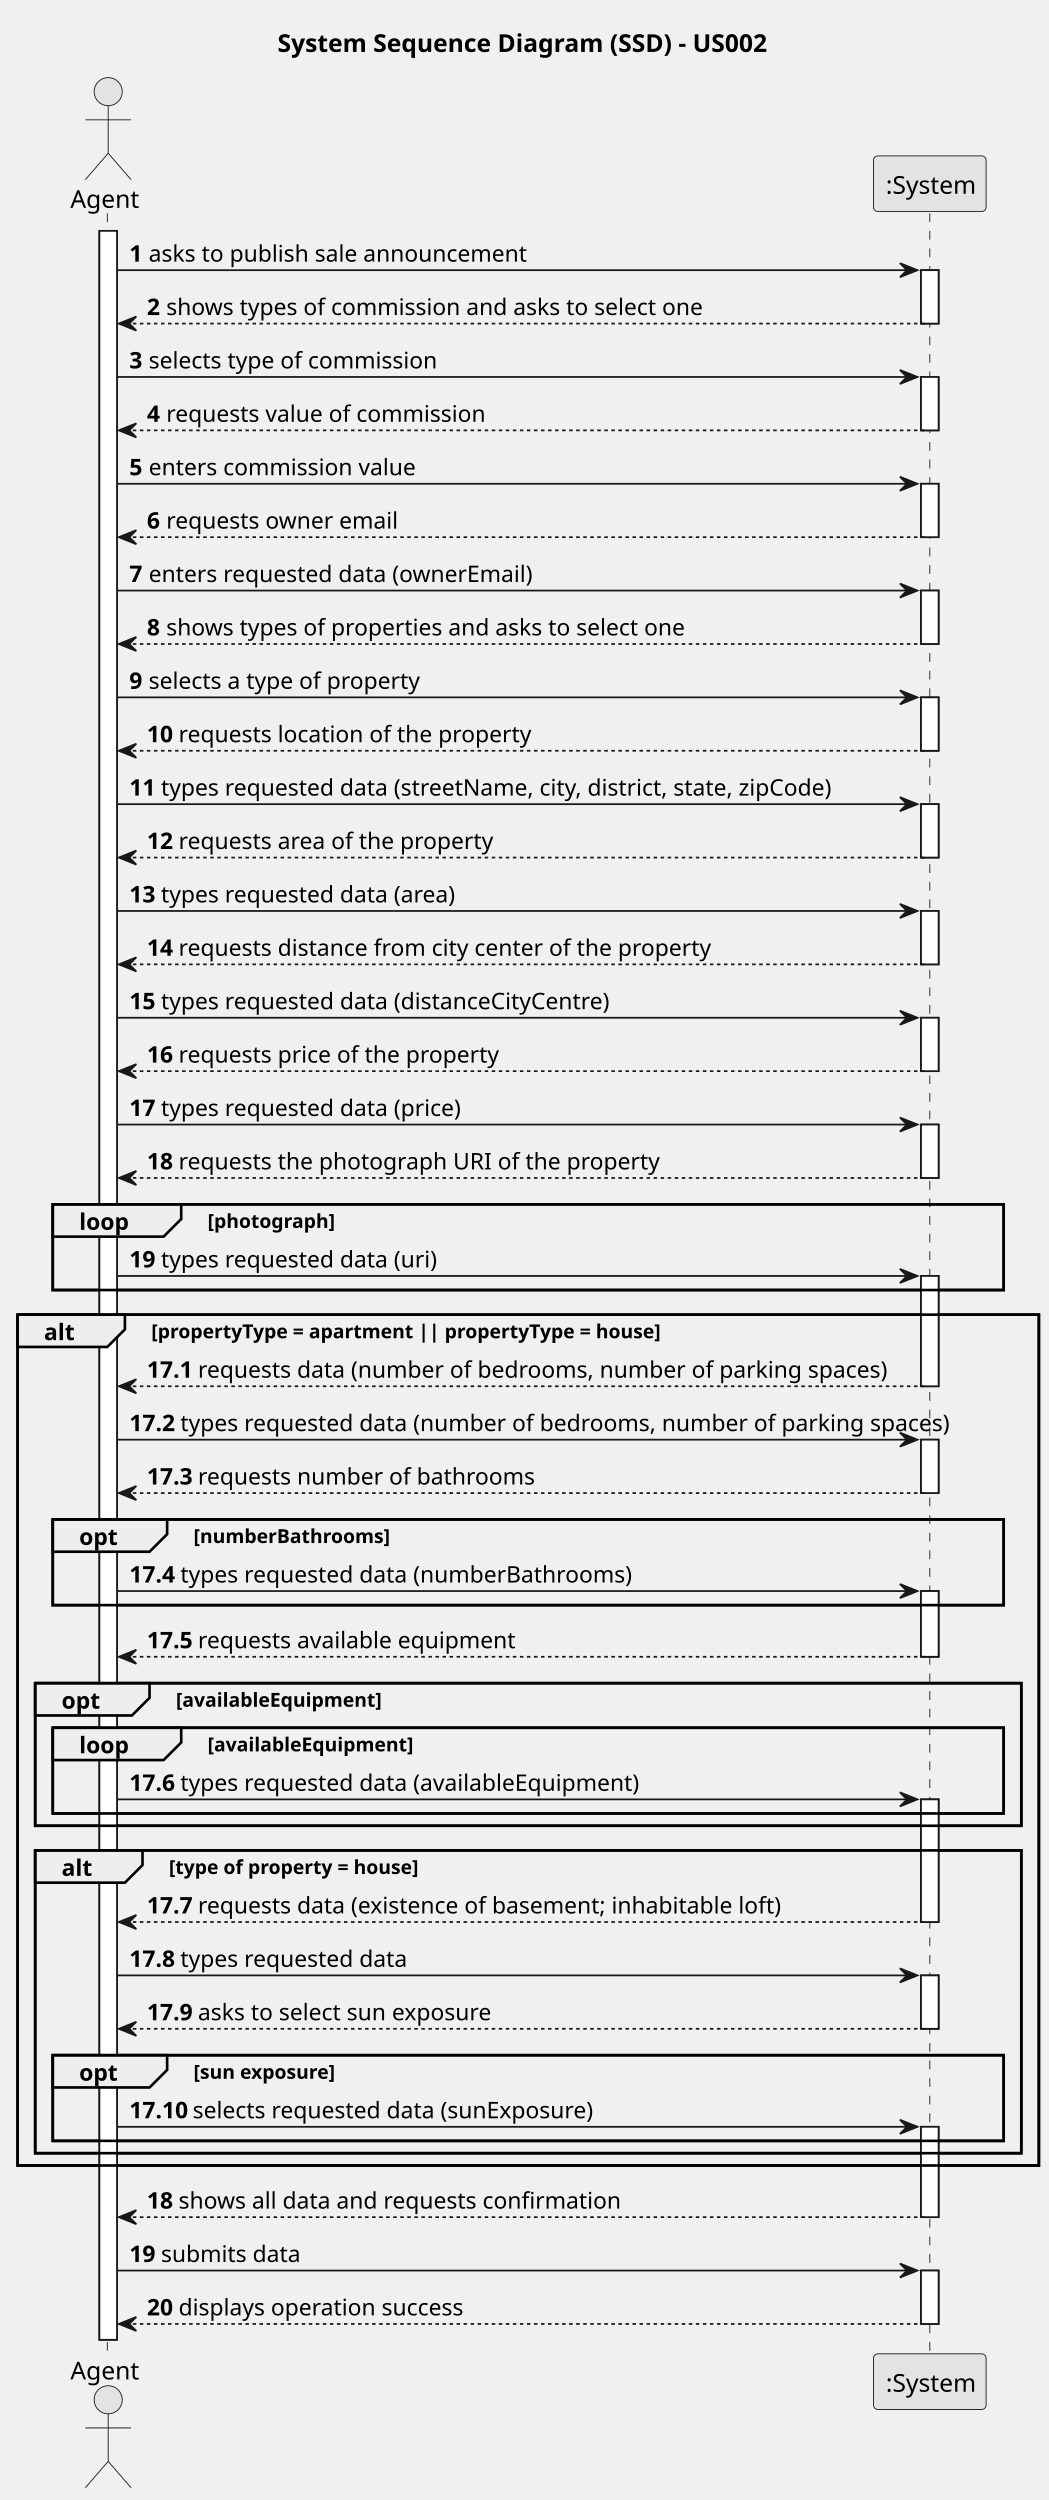
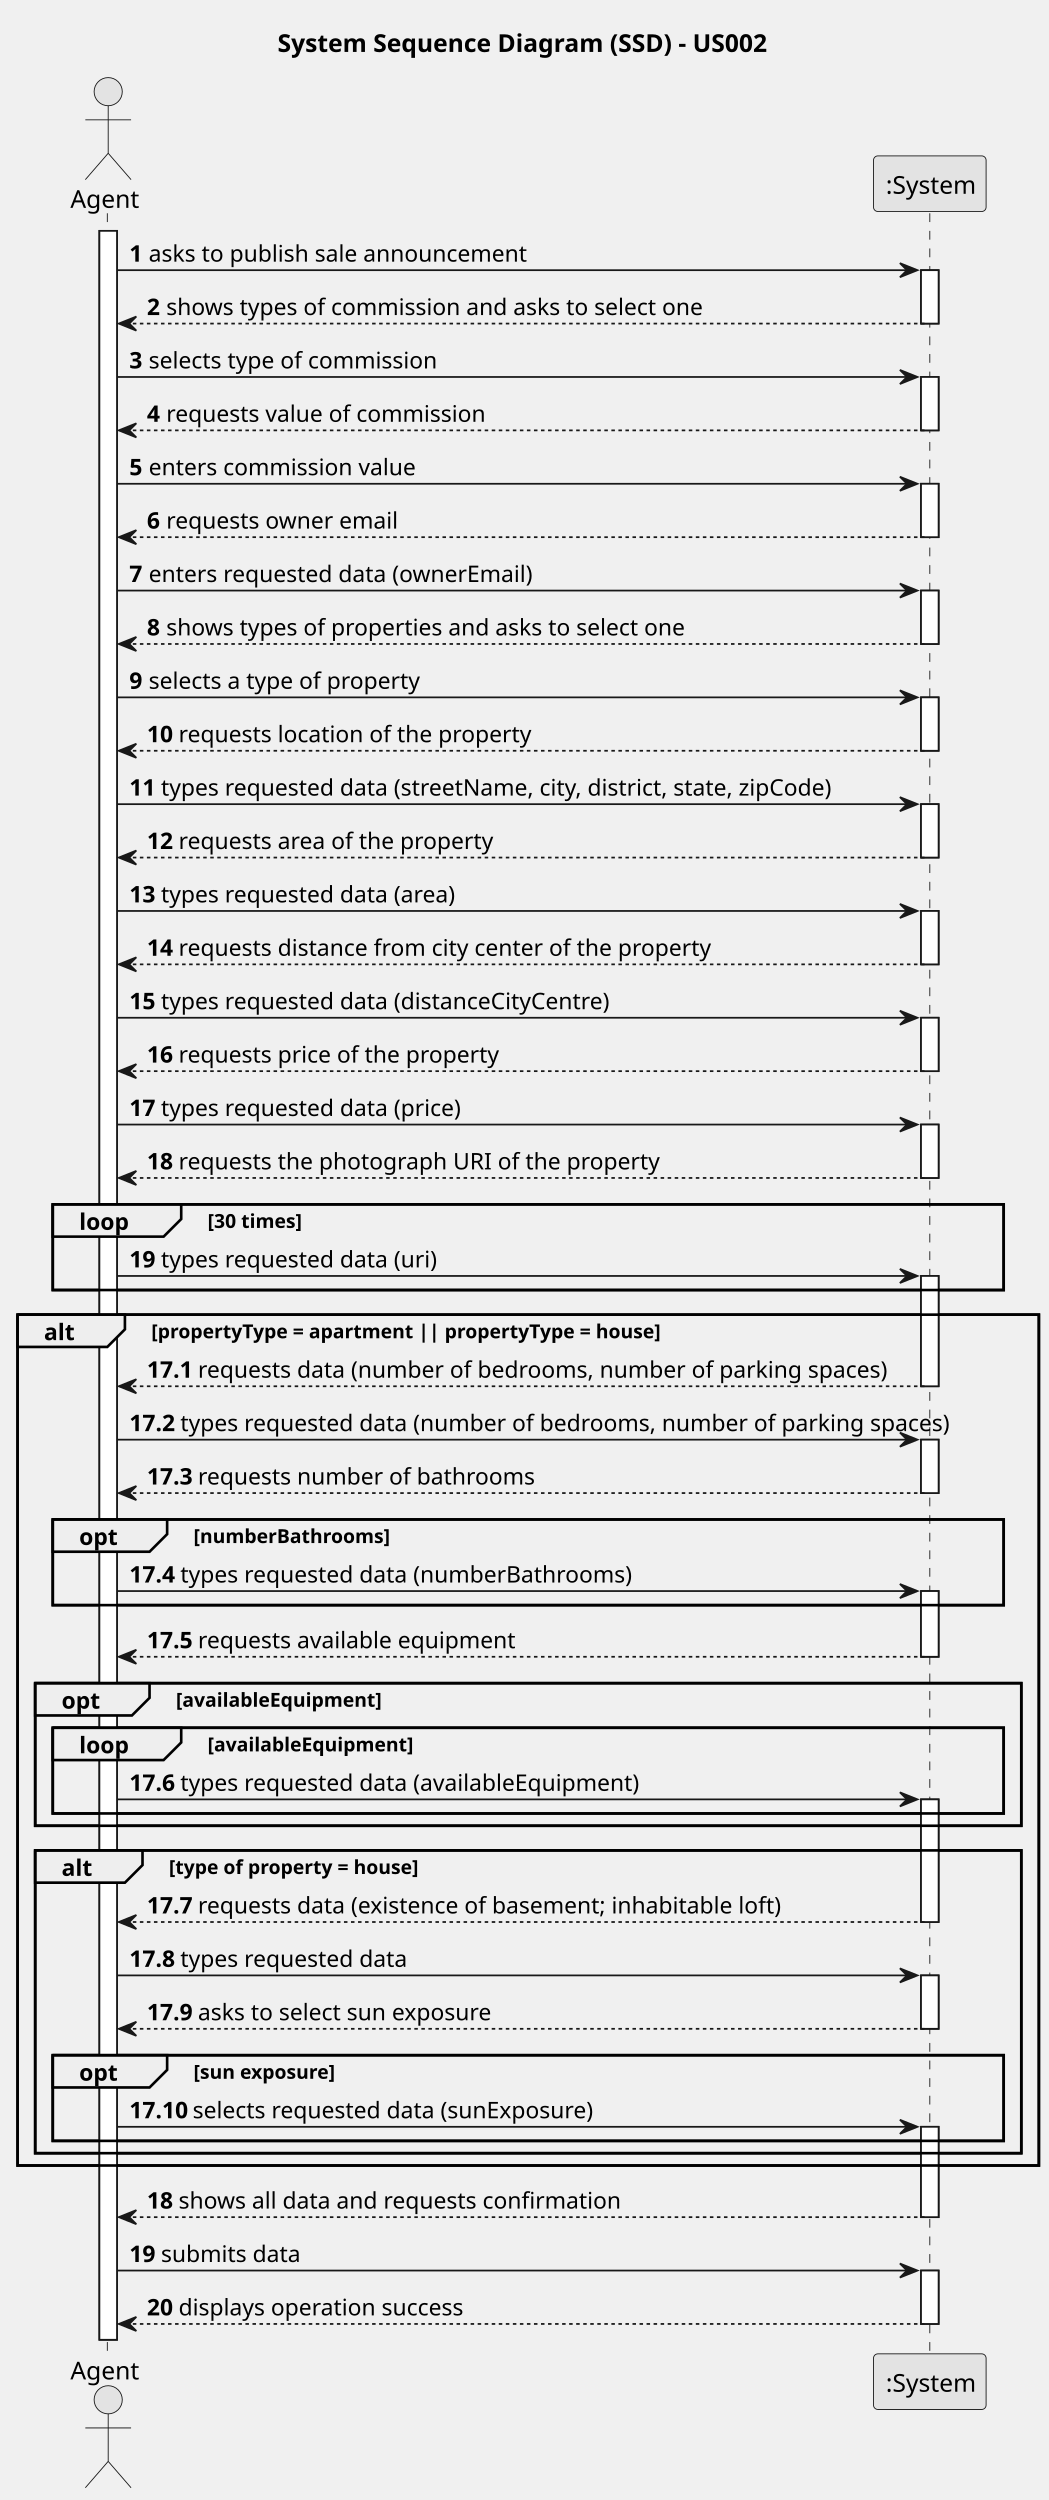
<svg xmlns="http://www.w3.org/2000/svg" contentStyleType="text/css" height="1421px" preserveAspectRatio="none" style="width:596px;height:1421px;background:#FFFFFF;" version="1.1" viewBox="0 0 596 1421" width="596px" zoomAndPan="magnify">
  <defs />
  <g>
    <text fill="#000000" font-family="sans-serif" font-size="14" font-weight="bold" lengthAdjust="spacing" textLength="284" x="157.75" y="29.533">System Sequence Diagram (SSD) - US002</text>
    <rect fill="#FFFFFF" height="1198.711" style="stroke:#181818;stroke-width:1.0;" width="10" x="56.5" y="131.219" />
    <rect fill="#FFFFFF" height="30.352" style="stroke:#181818;stroke-width:1.0;" width="10" x="523.5" y="153.57" />
    <rect fill="#FFFFFF" height="30.352" style="stroke:#181818;stroke-width:1.0;" width="10" x="523.5" y="214.273" />
    <rect fill="#FFFFFF" height="30.352" style="stroke:#181818;stroke-width:1.0;" width="10" x="523.5" y="274.977" />
    <rect fill="#FFFFFF" height="30.352" style="stroke:#181818;stroke-width:1.0;" width="10" x="523.5" y="335.68" />
    <rect fill="#FFFFFF" height="30.352" style="stroke:#181818;stroke-width:1.0;" width="10" x="523.5" y="396.383" />
    <rect fill="#FFFFFF" height="30.352" style="stroke:#181818;stroke-width:1.0;" width="10" x="523.5" y="457.086" />
    <rect fill="#FFFFFF" height="30.352" style="stroke:#181818;stroke-width:1.0;" width="10" x="523.5" y="517.789" />
    <rect fill="#FFFFFF" height="30.352" style="stroke:#181818;stroke-width:1.0;" width="10" x="523.5" y="578.492" />
    <rect fill="#FFFFFF" height="30.352" style="stroke:#181818;stroke-width:1.0;" width="10" x="523.5" y="639.195" />
    <rect fill="#FFFFFF" height="62.703" style="stroke:#181818;stroke-width:1.0;" width="10" x="523.5" y="725.25" />
    <rect fill="#FFFFFF" height="30.352" style="stroke:#181818;stroke-width:1.0;" width="10" x="523.5" y="818.305" />
    <rect fill="#FFFFFF" height="37.352" style="stroke:#181818;stroke-width:1.0;" width="10" x="523.5" y="904.359" />
    <rect fill="#FFFFFF" height="69.703" style="stroke:#181818;stroke-width:1.0;" width="10" x="523.5" y="1022.766" />
    <rect fill="#FFFFFF" height="30.352" style="stroke:#181818;stroke-width:1.0;" width="10" x="523.5" y="1122.82" />
    <rect fill="#FFFFFF" height="51.352" style="stroke:#181818;stroke-width:1.0;" width="10" x="523.5" y="1208.875" />
    <rect fill="#FFFFFF" height="30.352" style="stroke:#181818;stroke-width:1.0;" width="10" x="523.5" y="1290.578" />
    <rect fill="none" height="48.703" style="stroke:#000000;stroke-width:1.5;" width="540.5" x="30" y="684.547" />
    <rect fill="none" height="483.625" style="stroke:#000000;stroke-width:1.5;" width="580.5" x="10" y="747.25" />
    <rect fill="none" height="48.703" style="stroke:#000000;stroke-width:1.5;" width="540.5" x="30" y="863.656" />
    <rect fill="none" height="81.055" style="stroke:#000000;stroke-width:1.5;" width="560.5" x="20" y="956.711" />
    <rect fill="none" height="48.703" style="stroke:#000000;stroke-width:1.5;" width="540.5" x="30" y="982.062" />
    <rect fill="none" height="172.109" style="stroke:#000000;stroke-width:1.5;" width="560.5" x="20" y="1051.766" />
    <rect fill="none" height="48.703" style="stroke:#000000;stroke-width:1.5;" width="540.5" x="30" y="1168.172" />
    <line style="stroke:#181818;stroke-width:0.5;stroke-dasharray:5.0,5.0;" x1="61" x2="61" y1="121.219" y2="1338.93" />
    <line style="stroke:#181818;stroke-width:0.5;stroke-dasharray:5.0,5.0;" x1="528.5" x2="528.5" y1="121.219" y2="1338.93" />
    <text fill="#000000" font-family="sans-serif" font-size="14" lengthAdjust="spacing" textLength="37" x="40" y="118.143">Agent</text>
    <ellipse cx="61.5" cy="52.109" fill="#E3E3E3" rx="8" ry="8" style="stroke:#181818;stroke-width:0.5;" />
    <path d="M61.5,60.109 L61.5,87.109 M48.5,68.109 L74.5,68.109 M61.5,87.109 L48.5,102.109 M61.5,87.109 L74.5,102.109 " fill="none" style="stroke:#181818;stroke-width:0.5;" />
    <text fill="#000000" font-family="sans-serif" font-size="14" lengthAdjust="spacing" textLength="37" x="40" y="1352.463">Agent</text>
    <ellipse cx="61.5" cy="1364.039" fill="#E3E3E3" rx="8" ry="8" style="stroke:#181818;stroke-width:0.5;" />
    <path d="M61.5,1372.039 L61.5,1399.039 M48.5,1380.039 L74.5,1380.039 M61.5,1399.039 L48.5,1414.039 M61.5,1399.039 L74.5,1414.039 " fill="none" style="stroke:#181818;stroke-width:0.5;" />
    <rect fill="#E3E3E3" height="31.609" rx="2.5" ry="2.5" style="stroke:#181818;stroke-width:0.5;" width="64" x="496.5" y="88.609" />
    <text fill="#000000" font-family="sans-serif" font-size="14" lengthAdjust="spacing" textLength="50" x="503.5" y="110.143">:System</text>
    <rect fill="#E3E3E3" height="31.609" rx="2.5" ry="2.5" style="stroke:#181818;stroke-width:0.5;" width="64" x="496.5" y="1337.93" />
    <text fill="#000000" font-family="sans-serif" font-size="14" lengthAdjust="spacing" textLength="50" x="503.5" y="1359.463">:System</text>
    <rect fill="#FFFFFF" height="1198.711" style="stroke:#181818;stroke-width:1.0;" width="10" x="56.5" y="131.219" />
    <rect fill="#FFFFFF" height="30.352" style="stroke:#181818;stroke-width:1.0;" width="10" x="523.5" y="153.57" />
    <rect fill="#FFFFFF" height="30.352" style="stroke:#181818;stroke-width:1.0;" width="10" x="523.5" y="214.273" />
    <rect fill="#FFFFFF" height="30.352" style="stroke:#181818;stroke-width:1.0;" width="10" x="523.5" y="274.977" />
    <rect fill="#FFFFFF" height="30.352" style="stroke:#181818;stroke-width:1.0;" width="10" x="523.5" y="335.68" />
    <rect fill="#FFFFFF" height="30.352" style="stroke:#181818;stroke-width:1.0;" width="10" x="523.5" y="396.383" />
    <rect fill="#FFFFFF" height="30.352" style="stroke:#181818;stroke-width:1.0;" width="10" x="523.5" y="457.086" />
    <rect fill="#FFFFFF" height="30.352" style="stroke:#181818;stroke-width:1.0;" width="10" x="523.5" y="517.789" />
    <rect fill="#FFFFFF" height="30.352" style="stroke:#181818;stroke-width:1.0;" width="10" x="523.5" y="578.492" />
    <rect fill="#FFFFFF" height="30.352" style="stroke:#181818;stroke-width:1.0;" width="10" x="523.5" y="639.195" />
    <rect fill="#FFFFFF" height="62.703" style="stroke:#181818;stroke-width:1.0;" width="10" x="523.5" y="725.25" />
    <rect fill="#FFFFFF" height="30.352" style="stroke:#181818;stroke-width:1.0;" width="10" x="523.5" y="818.305" />
    <rect fill="#FFFFFF" height="37.352" style="stroke:#181818;stroke-width:1.0;" width="10" x="523.5" y="904.359" />
    <rect fill="#FFFFFF" height="69.703" style="stroke:#181818;stroke-width:1.0;" width="10" x="523.5" y="1022.766" />
    <rect fill="#FFFFFF" height="30.352" style="stroke:#181818;stroke-width:1.0;" width="10" x="523.5" y="1122.82" />
    <rect fill="#FFFFFF" height="51.352" style="stroke:#181818;stroke-width:1.0;" width="10" x="523.5" y="1208.875" />
    <rect fill="#FFFFFF" height="30.352" style="stroke:#181818;stroke-width:1.0;" width="10" x="523.5" y="1290.578" />
    <polygon fill="#181818" points="511.5,149.57,521.5,153.57,511.5,157.57,515.5,153.57" style="stroke:#181818;stroke-width:1.0;" />
    <line style="stroke:#181818;stroke-width:1.0;" x1="66.5" x2="517.5" y1="153.57" y2="153.57" />
    <text fill="#000000" font-family="sans-serif" font-size="13" font-weight="bold" lengthAdjust="spacing" textLength="7" x="73.5" y="148.714">1</text>
    <text fill="#000000" font-family="sans-serif" font-size="13" lengthAdjust="spacing" textLength="205" x="84.5" y="148.714">asks to publish sale announcement</text>
    <polygon fill="#181818" points="77.5,179.922,67.5,183.922,77.5,187.922,73.5,183.922" style="stroke:#181818;stroke-width:1.0;" />
    <line style="stroke:#181818;stroke-width:1.0;stroke-dasharray:2.0,2.0;" x1="71.5" x2="527.5" y1="183.922" y2="183.922" />
    <text fill="#000000" font-family="sans-serif" font-size="13" font-weight="bold" lengthAdjust="spacing" textLength="7" x="83.5" y="179.065">2</text>
    <text fill="#000000" font-family="sans-serif" font-size="13" lengthAdjust="spacing" textLength="297" x="94.5" y="179.065">shows types of commission and asks to select one</text>
    <polygon fill="#181818" points="511.5,210.273,521.5,214.273,511.5,218.273,515.5,214.273" style="stroke:#181818;stroke-width:1.0;" />
    <line style="stroke:#181818;stroke-width:1.0;" x1="66.5" x2="517.5" y1="214.273" y2="214.273" />
    <text fill="#000000" font-family="sans-serif" font-size="13" font-weight="bold" lengthAdjust="spacing" textLength="7" x="73.5" y="209.417">3</text>
    <text fill="#000000" font-family="sans-serif" font-size="13" lengthAdjust="spacing" textLength="159" x="84.5" y="209.417">selects type of commission</text>
    <polygon fill="#181818" points="77.5,240.625,67.5,244.625,77.5,248.625,73.5,244.625" style="stroke:#181818;stroke-width:1.0;" />
    <line style="stroke:#181818;stroke-width:1.0;stroke-dasharray:2.0,2.0;" x1="71.5" x2="527.5" y1="244.625" y2="244.625" />
    <text fill="#000000" font-family="sans-serif" font-size="13" font-weight="bold" lengthAdjust="spacing" textLength="7" x="83.5" y="239.769">4</text>
    <text fill="#000000" font-family="sans-serif" font-size="13" lengthAdjust="spacing" textLength="171" x="94.5" y="239.769">requests value of commission</text>
    <polygon fill="#181818" points="511.5,270.977,521.5,274.977,511.5,278.977,515.5,274.977" style="stroke:#181818;stroke-width:1.0;" />
    <line style="stroke:#181818;stroke-width:1.0;" x1="66.5" x2="517.5" y1="274.977" y2="274.977" />
    <text fill="#000000" font-family="sans-serif" font-size="13" font-weight="bold" lengthAdjust="spacing" textLength="7" x="73.5" y="270.12">5</text>
    <text fill="#000000" font-family="sans-serif" font-size="13" lengthAdjust="spacing" textLength="143" x="84.5" y="270.12">enters commission value</text>
    <polygon fill="#181818" points="77.5,301.328,67.5,305.328,77.5,309.328,73.5,305.328" style="stroke:#181818;stroke-width:1.0;" />
    <line style="stroke:#181818;stroke-width:1.0;stroke-dasharray:2.0,2.0;" x1="71.5" x2="527.5" y1="305.328" y2="305.328" />
    <text fill="#000000" font-family="sans-serif" font-size="13" font-weight="bold" lengthAdjust="spacing" textLength="7" x="83.5" y="300.472">6</text>
    <text fill="#000000" font-family="sans-serif" font-size="13" lengthAdjust="spacing" textLength="123" x="94.5" y="300.472">requests owner email</text>
    <polygon fill="#181818" points="511.5,331.68,521.5,335.68,511.5,339.68,515.5,335.68" style="stroke:#181818;stroke-width:1.0;" />
    <line style="stroke:#181818;stroke-width:1.0;" x1="66.5" x2="517.5" y1="335.68" y2="335.68" />
    <text fill="#000000" font-family="sans-serif" font-size="13" font-weight="bold" lengthAdjust="spacing" textLength="7" x="73.5" y="330.823">7</text>
    <text fill="#000000" font-family="sans-serif" font-size="13" lengthAdjust="spacing" textLength="205" x="84.5" y="330.823">enters requested data (ownerEmail)</text>
    <polygon fill="#181818" points="77.5,362.031,67.5,366.031,77.5,370.031,73.5,366.031" style="stroke:#181818;stroke-width:1.0;" />
    <line style="stroke:#181818;stroke-width:1.0;stroke-dasharray:2.0,2.0;" x1="71.5" x2="527.5" y1="366.031" y2="366.031" />
    <text fill="#000000" font-family="sans-serif" font-size="13" font-weight="bold" lengthAdjust="spacing" textLength="7" x="83.5" y="361.175">8</text>
    <text fill="#000000" font-family="sans-serif" font-size="13" lengthAdjust="spacing" textLength="284" x="94.5" y="361.175">shows types of properties and asks to select one</text>
    <polygon fill="#181818" points="511.5,392.383,521.5,396.383,511.5,400.383,515.5,396.383" style="stroke:#181818;stroke-width:1.0;" />
    <line style="stroke:#181818;stroke-width:1.0;" x1="66.5" x2="517.5" y1="396.383" y2="396.383" />
    <text fill="#000000" font-family="sans-serif" font-size="13" font-weight="bold" lengthAdjust="spacing" textLength="7" x="73.5" y="391.526">9</text>
    <text fill="#000000" font-family="sans-serif" font-size="13" lengthAdjust="spacing" textLength="147" x="84.5" y="391.526">selects a type of property</text>
    <polygon fill="#181818" points="77.5,422.734,67.5,426.734,77.5,430.734,73.5,426.734" style="stroke:#181818;stroke-width:1.0;" />
    <line style="stroke:#181818;stroke-width:1.0;stroke-dasharray:2.0,2.0;" x1="71.5" x2="527.5" y1="426.734" y2="426.734" />
    <text fill="#000000" font-family="sans-serif" font-size="13" font-weight="bold" lengthAdjust="spacing" textLength="14" x="83.5" y="421.878">10</text>
    <text fill="#000000" font-family="sans-serif" font-size="13" lengthAdjust="spacing" textLength="186" x="101.5" y="421.878">requests location of the property</text>
    <polygon fill="#181818" points="511.5,453.086,521.5,457.086,511.5,461.086,515.5,457.086" style="stroke:#181818;stroke-width:1.0;" />
    <line style="stroke:#181818;stroke-width:1.0;" x1="66.5" x2="517.5" y1="457.086" y2="457.086" />
    <text fill="#000000" font-family="sans-serif" font-size="13" font-weight="bold" lengthAdjust="spacing" textLength="14" x="73.5" y="452.229">11</text>
    <text fill="#000000" font-family="sans-serif" font-size="13" lengthAdjust="spacing" textLength="369" x="91.5" y="452.229">types requested data (streetName, city, district, state, zipCode)</text>
    <polygon fill="#181818" points="77.5,483.438,67.5,487.438,77.5,491.438,73.5,487.438" style="stroke:#181818;stroke-width:1.0;" />
    <line style="stroke:#181818;stroke-width:1.0;stroke-dasharray:2.0,2.0;" x1="71.5" x2="527.5" y1="487.438" y2="487.438" />
    <text fill="#000000" font-family="sans-serif" font-size="13" font-weight="bold" lengthAdjust="spacing" textLength="14" x="83.5" y="482.581">12</text>
    <text fill="#000000" font-family="sans-serif" font-size="13" lengthAdjust="spacing" textLength="166" x="101.5" y="482.581">requests area of the property</text>
    <polygon fill="#181818" points="511.5,513.789,521.5,517.789,511.5,521.789,515.5,517.789" style="stroke:#181818;stroke-width:1.0;" />
    <line style="stroke:#181818;stroke-width:1.0;" x1="66.5" x2="517.5" y1="517.789" y2="517.789" />
    <text fill="#000000" font-family="sans-serif" font-size="13" font-weight="bold" lengthAdjust="spacing" textLength="14" x="73.5" y="512.933">13</text>
    <text fill="#000000" font-family="sans-serif" font-size="13" lengthAdjust="spacing" textLength="159" x="91.5" y="512.933">types requested data (area)</text>
    <polygon fill="#181818" points="77.5,544.141,67.5,548.141,77.5,552.141,73.5,548.141" style="stroke:#181818;stroke-width:1.0;" />
    <line style="stroke:#181818;stroke-width:1.0;stroke-dasharray:2.0,2.0;" x1="71.5" x2="527.5" y1="548.141" y2="548.141" />
    <text fill="#000000" font-family="sans-serif" font-size="13" font-weight="bold" lengthAdjust="spacing" textLength="14" x="83.5" y="543.284">14</text>
    <text fill="#000000" font-family="sans-serif" font-size="13" lengthAdjust="spacing" textLength="284" x="101.5" y="543.284">requests distance from city center of the property</text>
    <polygon fill="#181818" points="511.5,574.492,521.5,578.492,511.5,582.492,515.5,578.492" style="stroke:#181818;stroke-width:1.0;" />
    <line style="stroke:#181818;stroke-width:1.0;" x1="66.5" x2="517.5" y1="578.492" y2="578.492" />
    <text fill="#000000" font-family="sans-serif" font-size="13" font-weight="bold" lengthAdjust="spacing" textLength="14" x="73.5" y="573.636">15</text>
    <text fill="#000000" font-family="sans-serif" font-size="13" lengthAdjust="spacing" textLength="244" x="91.5" y="573.636">types requested data (distanceCityCentre)</text>
    <polygon fill="#181818" points="77.5,604.844,67.5,608.844,77.5,612.844,73.5,608.844" style="stroke:#181818;stroke-width:1.0;" />
    <line style="stroke:#181818;stroke-width:1.0;stroke-dasharray:2.0,2.0;" x1="71.5" x2="527.5" y1="608.844" y2="608.844" />
    <text fill="#000000" font-family="sans-serif" font-size="13" font-weight="bold" lengthAdjust="spacing" textLength="14" x="83.5" y="603.987">16</text>
    <text fill="#000000" font-family="sans-serif" font-size="13" lengthAdjust="spacing" textLength="169" x="101.5" y="603.987">requests price of the property</text>
    <polygon fill="#181818" points="511.5,635.195,521.5,639.195,511.5,643.195,515.5,639.195" style="stroke:#181818;stroke-width:1.0;" />
    <line style="stroke:#181818;stroke-width:1.0;" x1="66.5" x2="517.5" y1="639.195" y2="639.195" />
    <text fill="#000000" font-family="sans-serif" font-size="13" font-weight="bold" lengthAdjust="spacing" textLength="14" x="73.5" y="634.339">17</text>
    <text fill="#000000" font-family="sans-serif" font-size="13" lengthAdjust="spacing" textLength="162" x="91.5" y="634.339">types requested data (price)</text>
    <polygon fill="#181818" points="77.5,665.547,67.5,669.547,77.5,673.547,73.5,669.547" style="stroke:#181818;stroke-width:1.0;" />
    <line style="stroke:#181818;stroke-width:1.0;stroke-dasharray:2.0,2.0;" x1="71.5" x2="527.5" y1="669.547" y2="669.547" />
    <text fill="#000000" font-family="sans-serif" font-size="13" font-weight="bold" lengthAdjust="spacing" textLength="14" x="83.5" y="664.69">18</text>
    <text fill="#000000" font-family="sans-serif" font-size="13" lengthAdjust="spacing" textLength="252" x="101.5" y="664.69">requests the photograph URI of the property</text>
    <path d="M30,684.547 L103,684.547 L103,692.898 L93,702.898 L30,702.898 L30,684.547 " fill="#EEEEEE" style="stroke:#000000;stroke-width:1.5;" />
    <rect fill="none" height="48.703" style="stroke:#000000;stroke-width:1.5;" width="540.5" x="30" y="684.547" />
    <text fill="#000000" font-family="sans-serif" font-size="13" font-weight="bold" lengthAdjust="spacing" textLength="28" x="45" y="699.042">loop</text>
-     <text fill="#000000" font-family="sans-serif" font-size="11" font-weight="bold" lengthAdjust="spacing" textLength="72" x="118" y="697.966">[photograph]</text>
+     <text fill="#000000" font-family="sans-serif" font-size="11" font-weight="bold" lengthAdjust="spacing" textLength="55" x="118" y="697.966">[30 times]</text>
    <polygon fill="#181818" points="511.5,721.25,521.5,725.25,511.5,729.25,515.5,725.25" style="stroke:#181818;stroke-width:1.0;" />
    <line style="stroke:#181818;stroke-width:1.0;" x1="66.5" x2="517.5" y1="725.25" y2="725.25" />
    <text fill="#000000" font-family="sans-serif" font-size="13" font-weight="bold" lengthAdjust="spacing" textLength="14" x="73.5" y="720.394">19</text>
    <text fill="#000000" font-family="sans-serif" font-size="13" lengthAdjust="spacing" textLength="148" x="91.5" y="720.394">types requested data (uri)</text>
    <path d="M10,747.25 L71,747.25 L71,755.602 L61,765.602 L10,765.602 L10,747.25 " fill="#EEEEEE" style="stroke:#000000;stroke-width:1.5;" />
    <rect fill="none" height="483.625" style="stroke:#000000;stroke-width:1.5;" width="580.5" x="10" y="747.25" />
    <text fill="#000000" font-family="sans-serif" font-size="13" font-weight="bold" lengthAdjust="spacing" textLength="16" x="25" y="761.745">alt</text>
    <text fill="#000000" font-family="sans-serif" font-size="11" font-weight="bold" lengthAdjust="spacing" textLength="286" x="86" y="760.669">[propertyType = apartment || propertyType = house]</text>
    <polygon fill="#181818" points="77.5,783.953,67.5,787.953,77.5,791.953,73.5,787.953" style="stroke:#181818;stroke-width:1.0;" />
    <line style="stroke:#181818;stroke-width:1.0;stroke-dasharray:2.0,2.0;" x1="71.5" x2="527.5" y1="787.953" y2="787.953" />
    <text fill="#000000" font-family="sans-serif" font-size="13" font-weight="bold" lengthAdjust="spacing" textLength="25" x="83.5" y="783.097">17.1</text>
    <text fill="#000000" font-family="sans-serif" font-size="13" lengthAdjust="spacing" textLength="366" x="112.5" y="783.097">requests data (number of bedrooms, number of parking spaces)</text>
    <polygon fill="#181818" points="511.5,814.305,521.5,818.305,511.5,822.305,515.5,818.305" style="stroke:#181818;stroke-width:1.0;" />
    <line style="stroke:#181818;stroke-width:1.0;" x1="66.5" x2="517.5" y1="818.305" y2="818.305" />
    <text fill="#000000" font-family="sans-serif" font-size="13" font-weight="bold" lengthAdjust="spacing" textLength="25" x="73.5" y="813.448">17.2</text>
    <text fill="#000000" font-family="sans-serif" font-size="13" lengthAdjust="spacing" textLength="409" x="102.5" y="813.448">types requested data (number of bedrooms, number of parking spaces)</text>
    <polygon fill="#181818" points="77.5,844.656,67.5,848.656,77.5,852.656,73.5,848.656" style="stroke:#181818;stroke-width:1.0;" />
    <line style="stroke:#181818;stroke-width:1.0;stroke-dasharray:2.0,2.0;" x1="71.5" x2="527.5" y1="848.656" y2="848.656" />
    <text fill="#000000" font-family="sans-serif" font-size="13" font-weight="bold" lengthAdjust="spacing" textLength="25" x="83.5" y="843.8">17.3</text>
    <text fill="#000000" font-family="sans-serif" font-size="13" lengthAdjust="spacing" textLength="176" x="112.5" y="843.8">requests number of bathrooms</text>
    <path d="M30,863.656 L95,863.656 L95,872.008 L85,882.008 L30,882.008 L30,863.656 " fill="#EEEEEE" style="stroke:#000000;stroke-width:1.5;" />
    <rect fill="none" height="48.703" style="stroke:#000000;stroke-width:1.5;" width="540.5" x="30" y="863.656" />
    <text fill="#000000" font-family="sans-serif" font-size="13" font-weight="bold" lengthAdjust="spacing" textLength="20" x="45" y="878.151">opt</text>
    <text fill="#000000" font-family="sans-serif" font-size="11" font-weight="bold" lengthAdjust="spacing" textLength="113" x="110" y="877.075">[numberBathrooms]</text>
    <polygon fill="#181818" points="511.5,900.359,521.5,904.359,511.5,908.359,515.5,904.359" style="stroke:#181818;stroke-width:1.0;" />
    <line style="stroke:#181818;stroke-width:1.0;" x1="66.5" x2="517.5" y1="904.359" y2="904.359" />
    <text fill="#000000" font-family="sans-serif" font-size="13" font-weight="bold" lengthAdjust="spacing" textLength="25" x="73.5" y="899.503">17.4</text>
    <text fill="#000000" font-family="sans-serif" font-size="13" lengthAdjust="spacing" textLength="240" x="102.5" y="899.503">types requested data (numberBathrooms)</text>
    <polygon fill="#181818" points="77.5,937.711,67.5,941.711,77.5,945.711,73.5,941.711" style="stroke:#181818;stroke-width:1.0;" />
    <line style="stroke:#181818;stroke-width:1.0;stroke-dasharray:2.0,2.0;" x1="71.5" x2="527.5" y1="941.711" y2="941.711" />
    <text fill="#000000" font-family="sans-serif" font-size="13" font-weight="bold" lengthAdjust="spacing" textLength="25" x="83.5" y="936.855">17.5</text>
    <text fill="#000000" font-family="sans-serif" font-size="13" lengthAdjust="spacing" textLength="167" x="112.5" y="936.855">requests available equipment</text>
    <path d="M20,956.711 L85,956.711 L85,965.062 L75,975.062 L20,975.062 L20,956.711 " fill="#EEEEEE" style="stroke:#000000;stroke-width:1.5;" />
    <rect fill="none" height="81.055" style="stroke:#000000;stroke-width:1.5;" width="560.5" x="20" y="956.711" />
    <text fill="#000000" font-family="sans-serif" font-size="13" font-weight="bold" lengthAdjust="spacing" textLength="20" x="35" y="971.206">opt</text>
    <text fill="#000000" font-family="sans-serif" font-size="11" font-weight="bold" lengthAdjust="spacing" textLength="114" x="100" y="970.13">[availableEquipment]</text>
    <path d="M30,982.062 L103,982.062 L103,990.414 L93,1000.414 L30,1000.414 L30,982.062 " fill="#EEEEEE" style="stroke:#000000;stroke-width:1.5;" />
    <rect fill="none" height="48.703" style="stroke:#000000;stroke-width:1.5;" width="540.5" x="30" y="982.062" />
    <text fill="#000000" font-family="sans-serif" font-size="13" font-weight="bold" lengthAdjust="spacing" textLength="28" x="45" y="996.558">loop</text>
    <text fill="#000000" font-family="sans-serif" font-size="11" font-weight="bold" lengthAdjust="spacing" textLength="114" x="118" y="995.481">[availableEquipment]</text>
    <polygon fill="#181818" points="511.5,1018.766,521.5,1022.766,511.5,1026.766,515.5,1022.766" style="stroke:#181818;stroke-width:1.0;" />
    <line style="stroke:#181818;stroke-width:1.0;" x1="66.5" x2="517.5" y1="1022.766" y2="1022.766" />
    <text fill="#000000" font-family="sans-serif" font-size="13" font-weight="bold" lengthAdjust="spacing" textLength="25" x="73.5" y="1017.909">17.6</text>
    <text fill="#000000" font-family="sans-serif" font-size="13" lengthAdjust="spacing" textLength="245" x="102.5" y="1017.909">types requested data (availableEquipment)</text>
    <path d="M20,1051.766 L81,1051.766 L81,1060.117 L71,1070.117 L20,1070.117 L20,1051.766 " fill="#EEEEEE" style="stroke:#000000;stroke-width:1.5;" />
    <rect fill="none" height="172.109" style="stroke:#000000;stroke-width:1.5;" width="560.5" x="20" y="1051.766" />
    <text fill="#000000" font-family="sans-serif" font-size="13" font-weight="bold" lengthAdjust="spacing" textLength="16" x="35" y="1066.261">alt</text>
    <text fill="#000000" font-family="sans-serif" font-size="11" font-weight="bold" lengthAdjust="spacing" textLength="144" x="96" y="1065.185">[type of property = house]</text>
    <polygon fill="#181818" points="77.5,1088.469,67.5,1092.469,77.5,1096.469,73.5,1092.469" style="stroke:#181818;stroke-width:1.0;" />
    <line style="stroke:#181818;stroke-width:1.0;stroke-dasharray:2.0,2.0;" x1="71.5" x2="527.5" y1="1092.469" y2="1092.469" />
    <text fill="#000000" font-family="sans-serif" font-size="13" font-weight="bold" lengthAdjust="spacing" textLength="25" x="83.5" y="1087.612">17.7</text>
    <text fill="#000000" font-family="sans-serif" font-size="13" lengthAdjust="spacing" textLength="313" x="112.5" y="1087.612">requests data (existence of basement; inhabitable loft)</text>
    <polygon fill="#181818" points="511.5,1118.82,521.5,1122.82,511.5,1126.82,515.5,1122.82" style="stroke:#181818;stroke-width:1.0;" />
    <line style="stroke:#181818;stroke-width:1.0;" x1="66.5" x2="517.5" y1="1122.82" y2="1122.82" />
    <text fill="#000000" font-family="sans-serif" font-size="13" font-weight="bold" lengthAdjust="spacing" textLength="25" x="73.5" y="1117.964">17.8</text>
    <text fill="#000000" font-family="sans-serif" font-size="13" lengthAdjust="spacing" textLength="122" x="102.5" y="1117.964">types requested data</text>
    <polygon fill="#181818" points="77.5,1149.172,67.5,1153.172,77.5,1157.172,73.5,1153.172" style="stroke:#181818;stroke-width:1.0;" />
    <line style="stroke:#181818;stroke-width:1.0;stroke-dasharray:2.0,2.0;" x1="71.5" x2="527.5" y1="1153.172" y2="1153.172" />
    <text fill="#000000" font-family="sans-serif" font-size="13" font-weight="bold" lengthAdjust="spacing" textLength="25" x="83.5" y="1148.315">17.9</text>
    <text fill="#000000" font-family="sans-serif" font-size="13" lengthAdjust="spacing" textLength="164" x="112.5" y="1148.315">asks to select sun exposure</text>
    <path d="M30,1168.172 L95,1168.172 L95,1176.523 L85,1186.523 L30,1186.523 L30,1168.172 " fill="#EEEEEE" style="stroke:#000000;stroke-width:1.5;" />
    <rect fill="none" height="48.703" style="stroke:#000000;stroke-width:1.5;" width="540.5" x="30" y="1168.172" />
    <text fill="#000000" font-family="sans-serif" font-size="13" font-weight="bold" lengthAdjust="spacing" textLength="20" x="45" y="1182.667">opt</text>
    <text fill="#000000" font-family="sans-serif" font-size="11" font-weight="bold" lengthAdjust="spacing" textLength="85" x="110" y="1181.591">[sun exposure]</text>
    <polygon fill="#181818" points="511.5,1204.875,521.5,1208.875,511.5,1212.875,515.5,1208.875" style="stroke:#181818;stroke-width:1.0;" />
    <line style="stroke:#181818;stroke-width:1.0;" x1="66.5" x2="517.5" y1="1208.875" y2="1208.875" />
    <text fill="#000000" font-family="sans-serif" font-size="13" font-weight="bold" lengthAdjust="spacing" textLength="32" x="73.5" y="1204.019">17.10</text>
    <text fill="#000000" font-family="sans-serif" font-size="13" lengthAdjust="spacing" textLength="220" x="109.5" y="1204.019">selects requested data (sunExposure)</text>
    <polygon fill="#181818" points="77.5,1256.227,67.5,1260.227,77.5,1264.227,73.5,1260.227" style="stroke:#181818;stroke-width:1.0;" />
    <line style="stroke:#181818;stroke-width:1.0;stroke-dasharray:2.0,2.0;" x1="71.5" x2="527.5" y1="1260.227" y2="1260.227" />
    <text fill="#000000" font-family="sans-serif" font-size="13" font-weight="bold" lengthAdjust="spacing" textLength="14" x="83.5" y="1255.37">18</text>
    <text fill="#000000" font-family="sans-serif" font-size="13" lengthAdjust="spacing" textLength="236" x="101.5" y="1255.37">shows all data and requests confirmation</text>
    <polygon fill="#181818" points="511.5,1286.578,521.5,1290.578,511.5,1294.578,515.5,1290.578" style="stroke:#181818;stroke-width:1.0;" />
    <line style="stroke:#181818;stroke-width:1.0;" x1="66.5" x2="517.5" y1="1290.578" y2="1290.578" />
    <text fill="#000000" font-family="sans-serif" font-size="13" font-weight="bold" lengthAdjust="spacing" textLength="14" x="73.5" y="1285.722">19</text>
    <text fill="#000000" font-family="sans-serif" font-size="13" lengthAdjust="spacing" textLength="75" x="91.5" y="1285.722">submits data</text>
    <polygon fill="#181818" points="77.5,1316.93,67.5,1320.93,77.5,1324.93,73.5,1320.93" style="stroke:#181818;stroke-width:1.0;" />
    <line style="stroke:#181818;stroke-width:1.0;stroke-dasharray:2.0,2.0;" x1="71.5" x2="527.5" y1="1320.93" y2="1320.93" />
    <text fill="#000000" font-family="sans-serif" font-size="13" font-weight="bold" lengthAdjust="spacing" textLength="14" x="83.5" y="1316.073">20</text>
    <text fill="#000000" font-family="sans-serif" font-size="13" lengthAdjust="spacing" textLength="158" x="101.5" y="1316.073">displays operation success</text>
  </g>
</svg>
